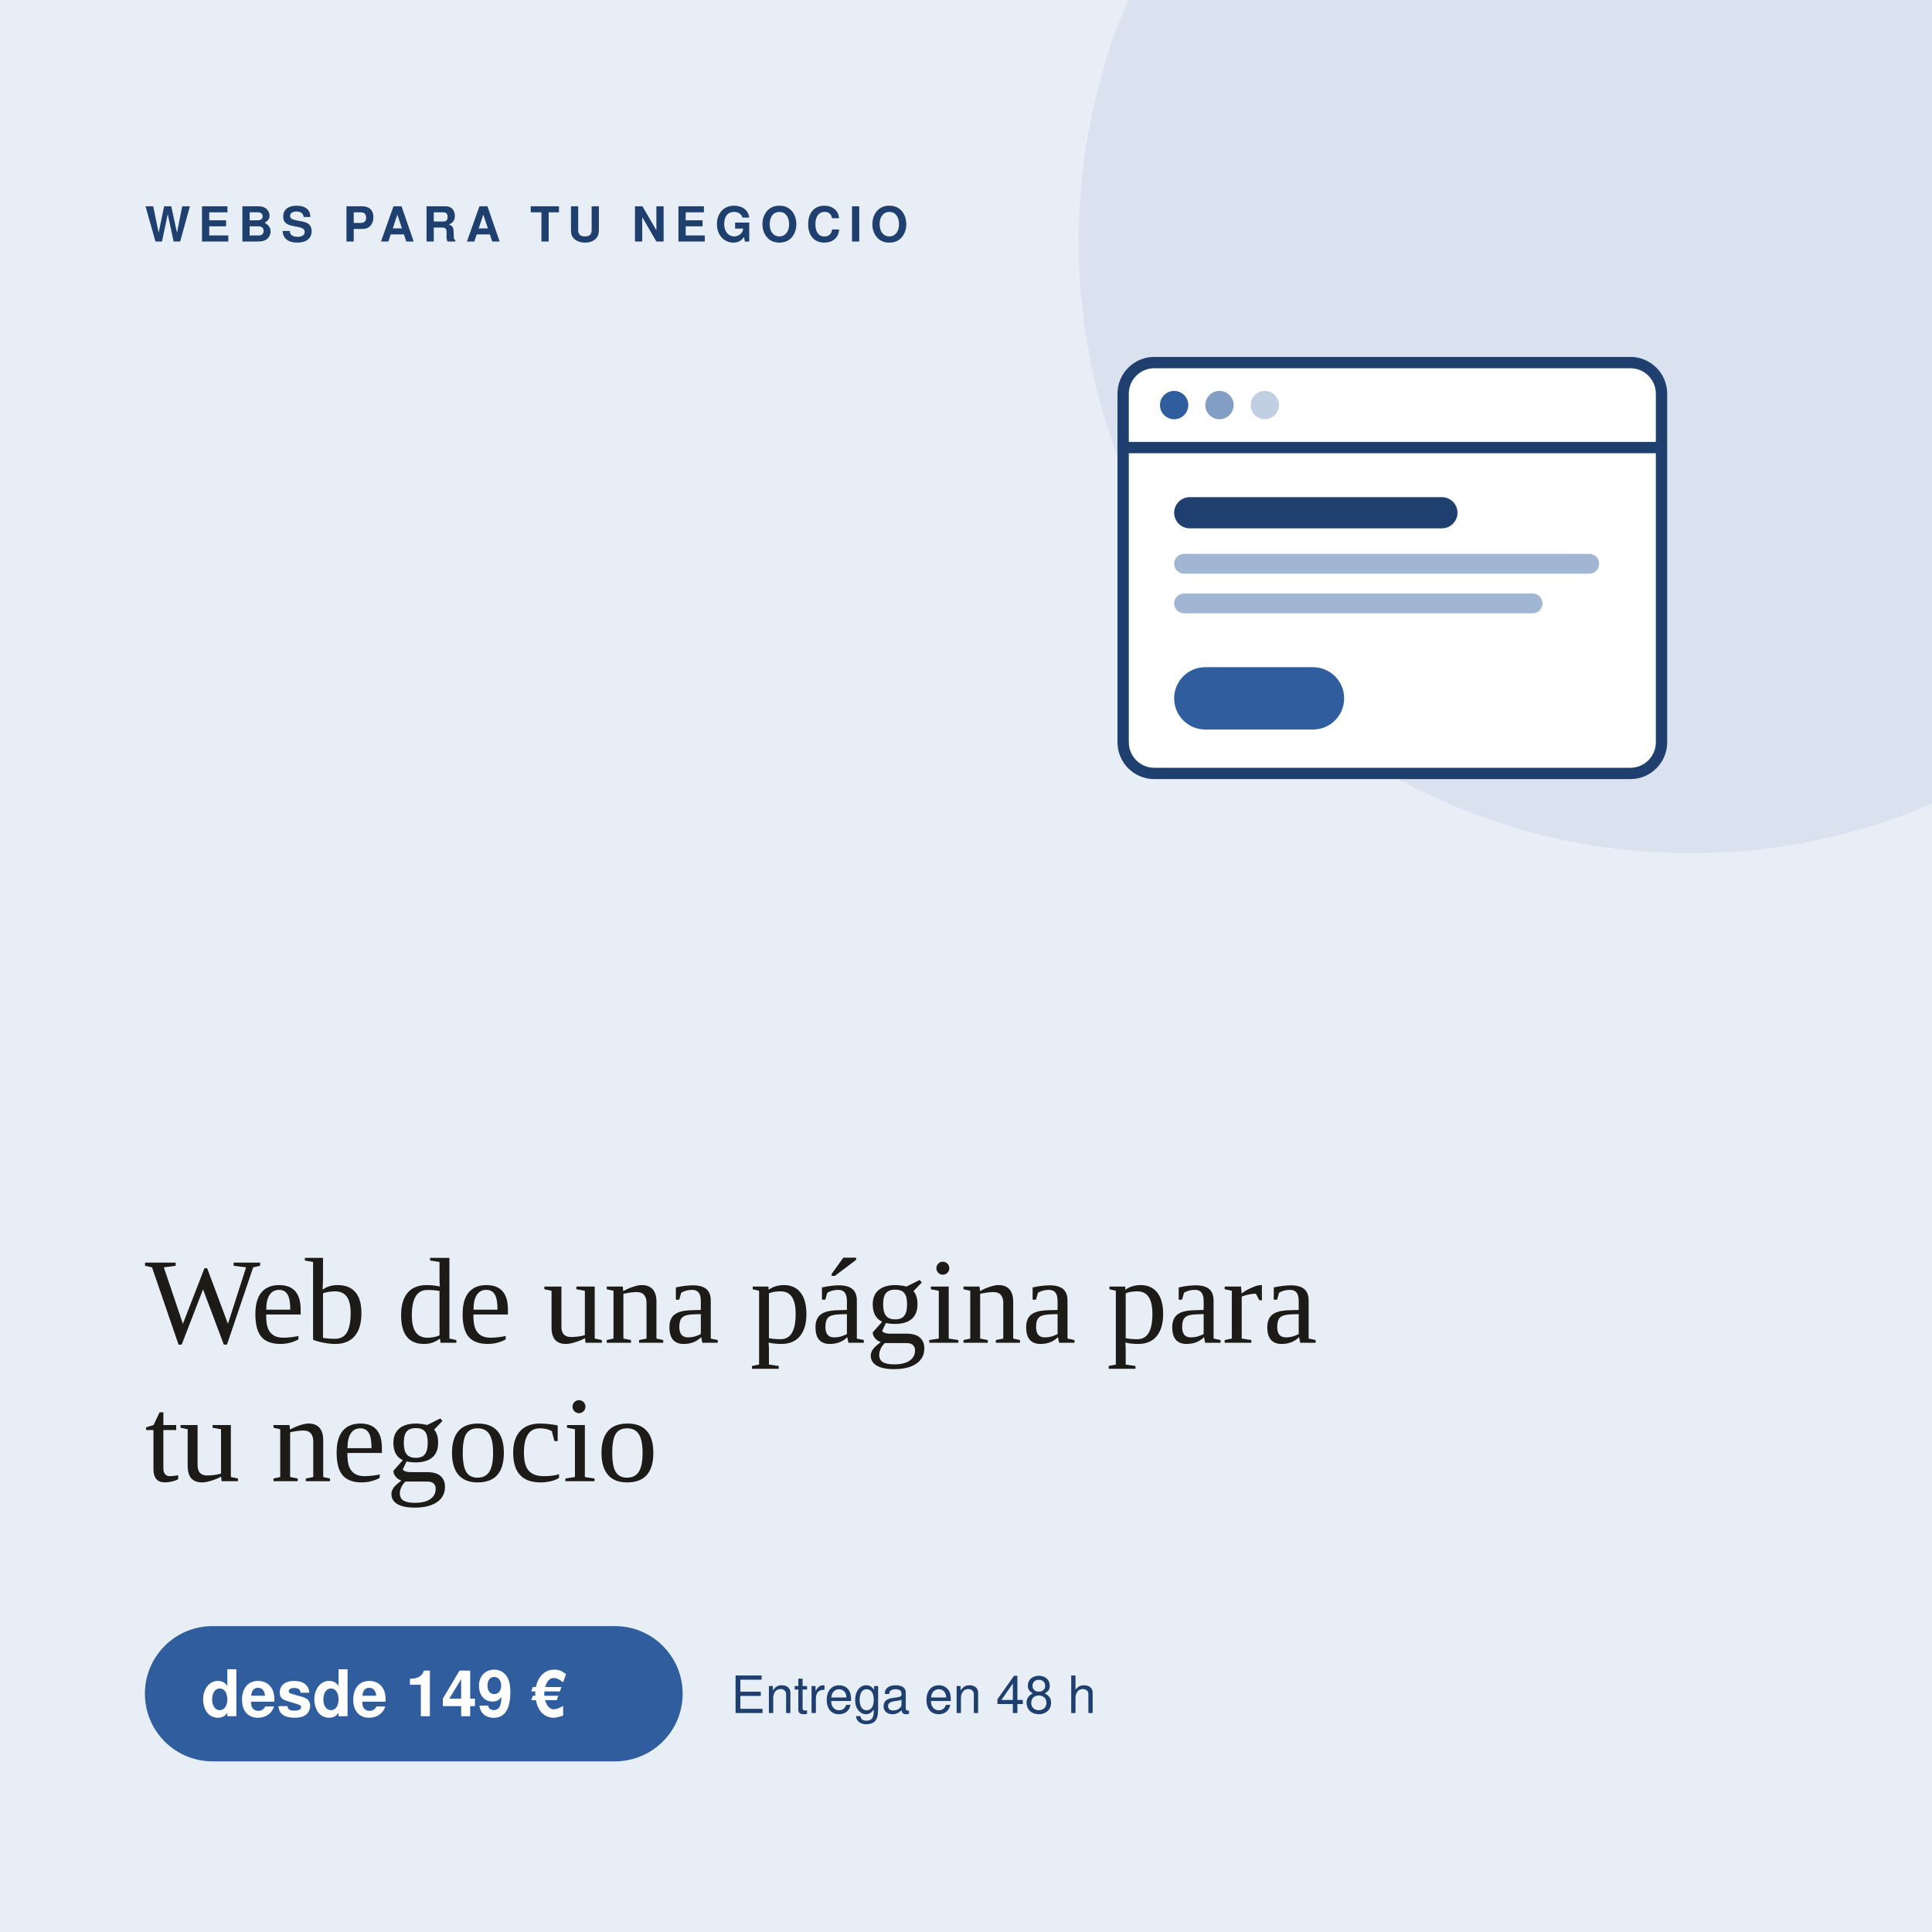
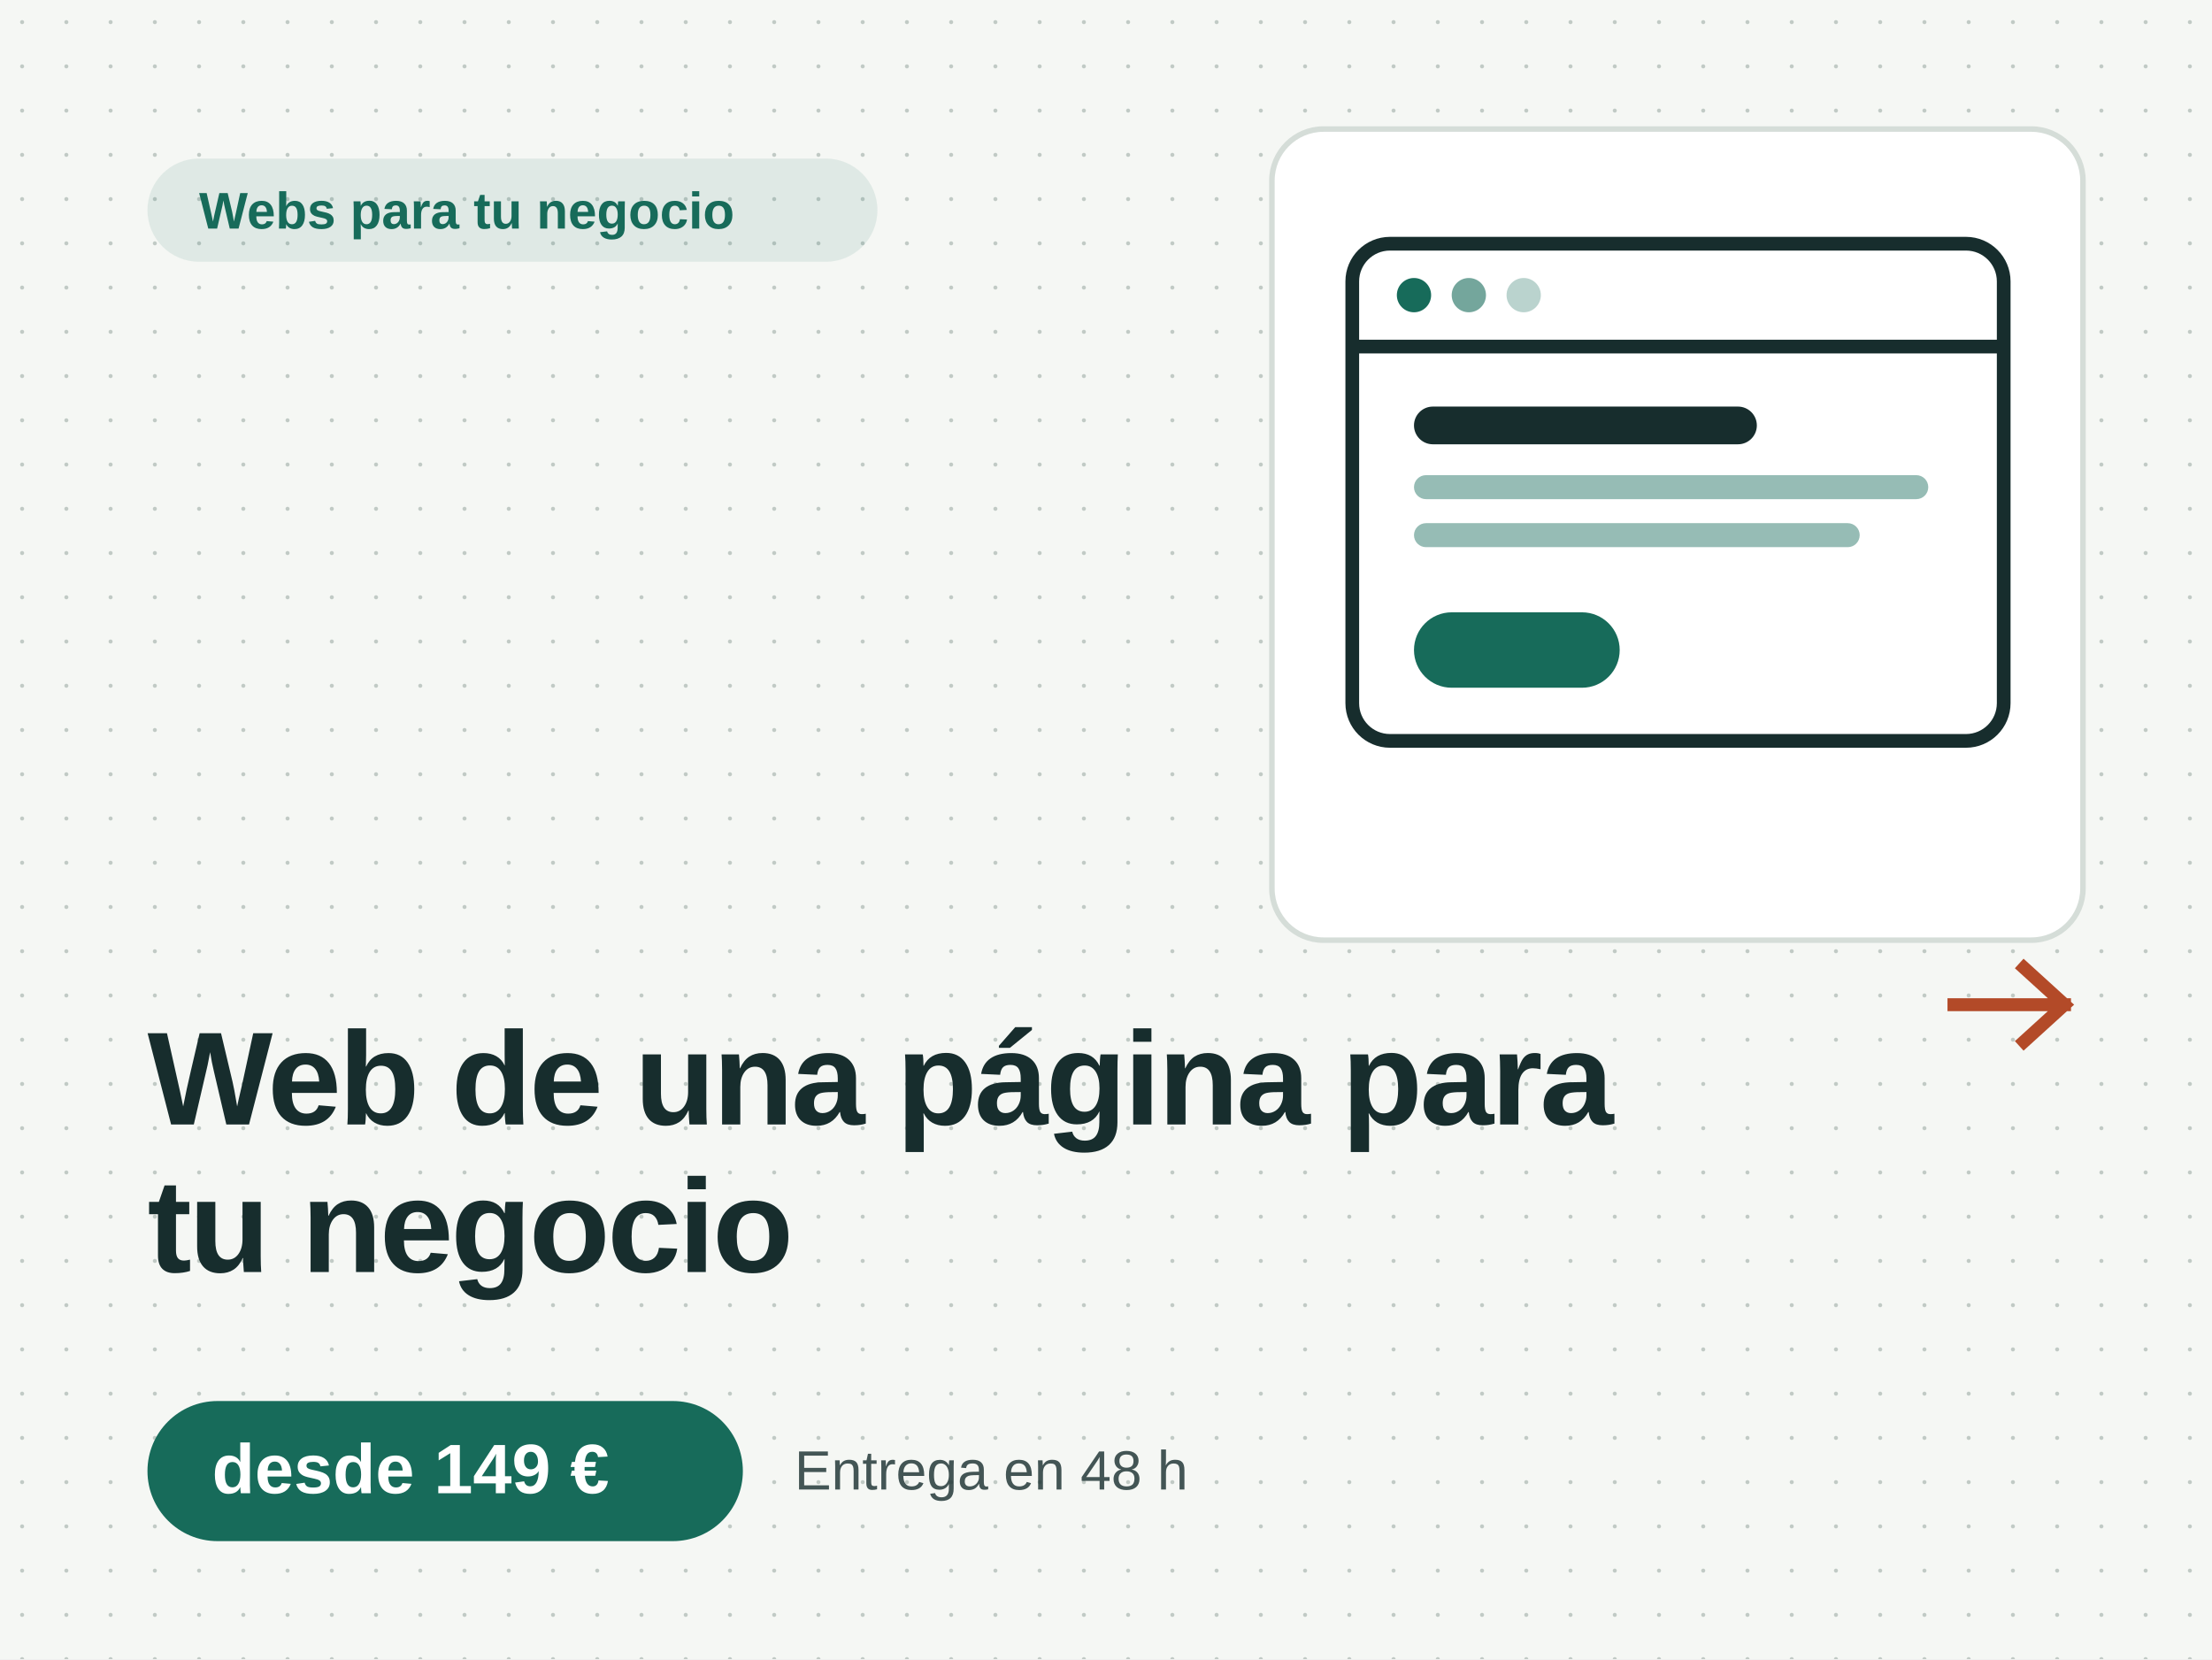
- <svg xmlns="http://www.w3.org/2000/svg" viewBox="0 0 1200 1200" width="1200" height="1200" role="img" aria-label="Web de una página para tu negocio">
-   <rect width="1200" height="1200" fill="#E8EEF6" />
-   <circle cx="1050" cy="150" r="380" fill="#2F5D9E" opacity=".08" />
-   <g transform="translate(680 190) scale(.88)">
-     <rect x="20" y="40" width="380" height="290" rx="22" fill="#fff" stroke="#1F3F6E" stroke-width="8" />
-     <line x1="20" y1="100" x2="400" y2="100" stroke="#1F3F6E" stroke-width="8" />
-     <circle cx="56" cy="70" r="10" fill="#2F5D9E" />
-     <circle cx="88" cy="70" r="10" fill="#2F5D9E" opacity=".6" />
-     <circle cx="120" cy="70" r="10" fill="#2F5D9E" opacity=".3" />
-     <rect x="56" y="135" width="200" height="22" rx="11" fill="#1F3F6E" />
-     <rect x="56" y="175" width="300" height="14" rx="7" fill="#2F5D9E" opacity=".45" />
-     <rect x="56" y="203" width="260" height="14" rx="7" fill="#2F5D9E" opacity=".45" />
-     <rect x="56" y="255" width="120" height="44" rx="22" fill="#2F5D9E" />
+ <svg xmlns="http://www.w3.org/2000/svg" viewBox="0 0 1200 900" width="1200" height="900" role="img" aria-label="Web de una página para tu negocio">
+   <defs>
+     <pattern id="d" width="24" height="24" patternUnits="userSpaceOnUse">
+       <circle cx="12" cy="12" r="1.1" fill="#81938C" opacity=".45" />
+     </pattern>
+   </defs>
+   <rect width="1200" height="900" fill="#F5F7F4" />
+   <rect width="1200" height="900" fill="url(#d)" />
+   <rect x="690" y="70" width="440" height="440" rx="28" fill="#fff" stroke="#D5DDD8" stroke-width="3" />
+   <g transform="translate(715 95) scale(.93)">
+     <rect x="20" y="40" width="380" height="290" rx="22" fill="#fff" stroke="#172D2D" stroke-width="8" />
+     <line x1="20" y1="100" x2="400" y2="100" stroke="#172D2D" stroke-width="8" />
+     <circle cx="56" cy="70" r="10" fill="#176B5A" />
+     <circle cx="88" cy="70" r="10" fill="#176B5A" opacity=".6" />
+     <circle cx="120" cy="70" r="10" fill="#176B5A" opacity=".3" />
+     <rect x="56" y="135" width="200" height="22" rx="11" fill="#172D2D" />
+     <rect x="56" y="175" width="300" height="14" rx="7" fill="#176B5A" opacity=".45" />
+     <rect x="56" y="203" width="260" height="14" rx="7" fill="#176B5A" opacity=".45" />
+     <rect x="56" y="255" width="120" height="44" rx="22" fill="#176B5A" />
  </g>
-   <text x="90" y="150" font-family="Helvetica, Arial, sans-serif" font-size="30" letter-spacing="5" fill="#1F3F6E" font-weight="700">WEBS PARA TU NEGOCIO</text>
-   <text x="90" y="834" font-family="Georgia, 'Times New Roman', serif" font-size="76" fill="#1d1b17">Web de una página para</text>
-   <text x="90" y="920" font-family="Georgia, 'Times New Roman', serif" font-size="76" fill="#1d1b17">tu negocio</text>
-   <rect x="90" y="1010" width="334" height="84" rx="42" fill="#2F5D9E" />
-   <text x="125" y="1066" font-family="Helvetica, Arial, sans-serif" font-size="40" font-weight="700" fill="#fff">desde 149 €</text>
-   <text x="454" y="1064" font-family="Helvetica, Arial, sans-serif" font-size="32" fill="#1F3F6E">Entrega en 48 h</text>
+   <path d="M1060 545 h60 m-22 -20 l22 20 l-22 20" stroke="#B34A28" stroke-width="7" fill="none" stroke-linecap="square" />
+   <rect x="80" y="86" width="396" height="56" rx="28" fill="#176B5A" opacity=".1" />
+   <text x="108" y="124" font-family="'Space Grotesk', 'Segoe UI', Arial, sans-serif" font-size="28" font-weight="600" fill="#176B5A">Webs para tu negocio</text>
+   <text x="80" y="610" font-family="'Space Grotesk', 'Segoe UI', Arial, sans-serif" font-size="72" font-weight="700" letter-spacing="-1.5" fill="#172D2D">Web de una página para</text>
+   <text x="80" y="690" font-family="'Space Grotesk', 'Segoe UI', Arial, sans-serif" font-size="72" font-weight="700" letter-spacing="-1.5" fill="#172D2D">tu negocio</text>
+   <rect x="80" y="760" width="323" height="76" rx="38" fill="#176B5A" />
+   <text x="115" y="810" font-family="'Space Grotesk', 'Segoe UI', Arial, sans-serif" font-size="38" font-weight="700" fill="#fff">desde 149 €</text>
+   <text x="431" y="808" font-family="'Space Grotesk', 'Segoe UI', Arial, sans-serif" font-size="30" fill="#172D2D" opacity=".8">Entrega en 48 h</text>
</svg>
